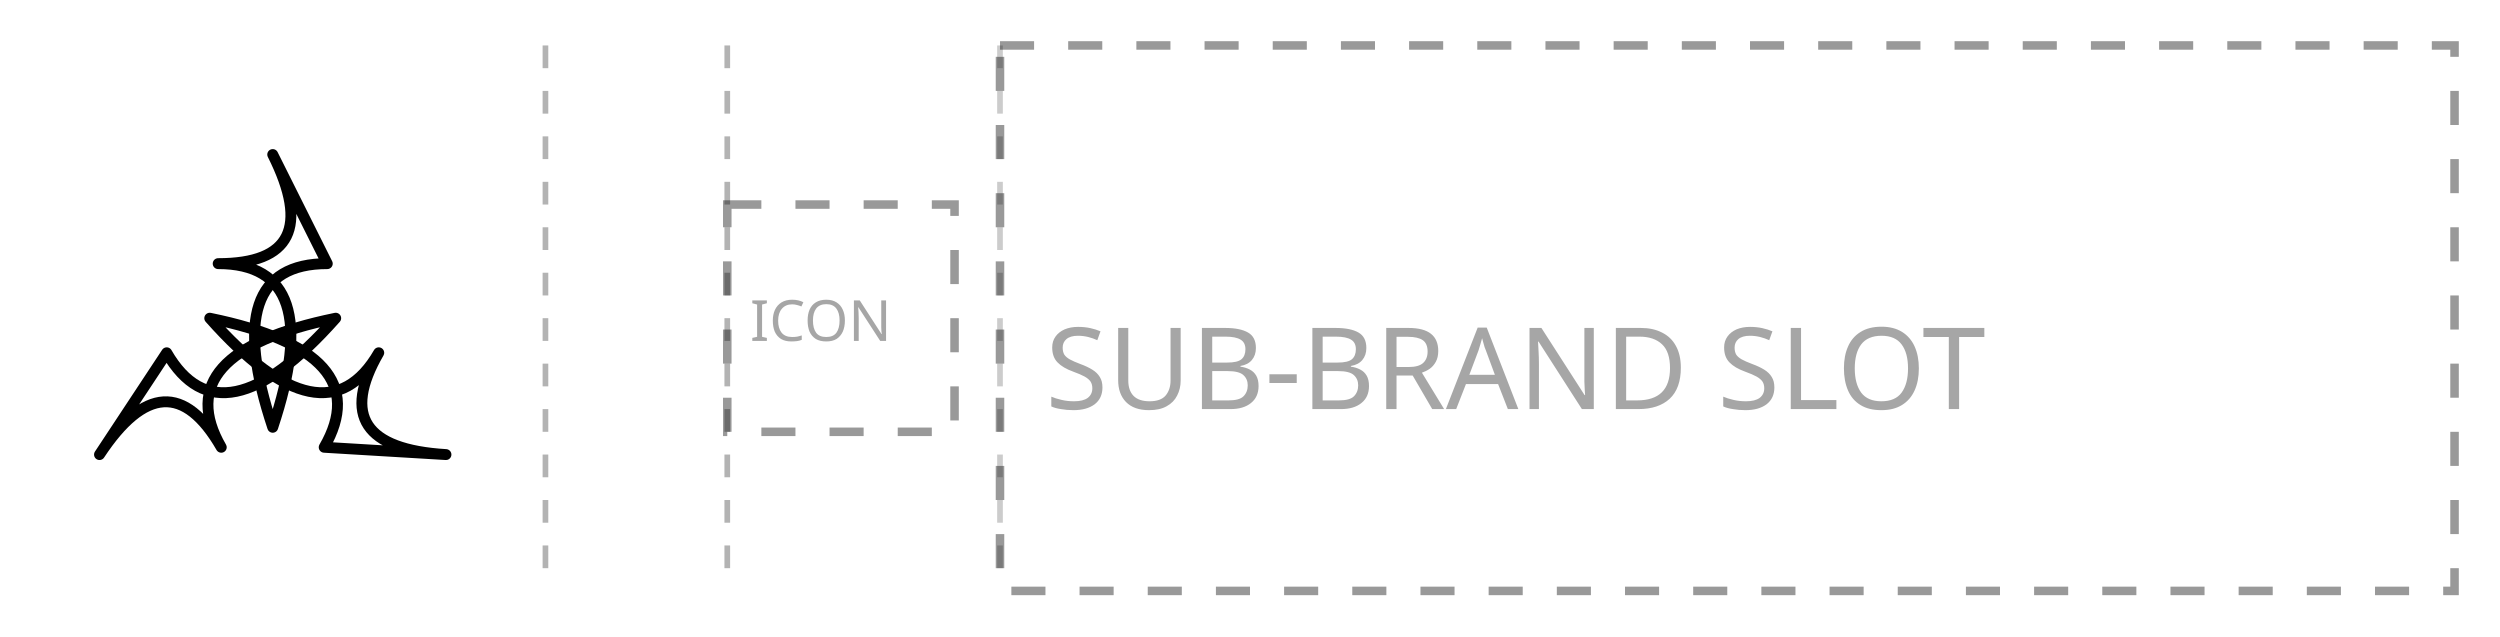
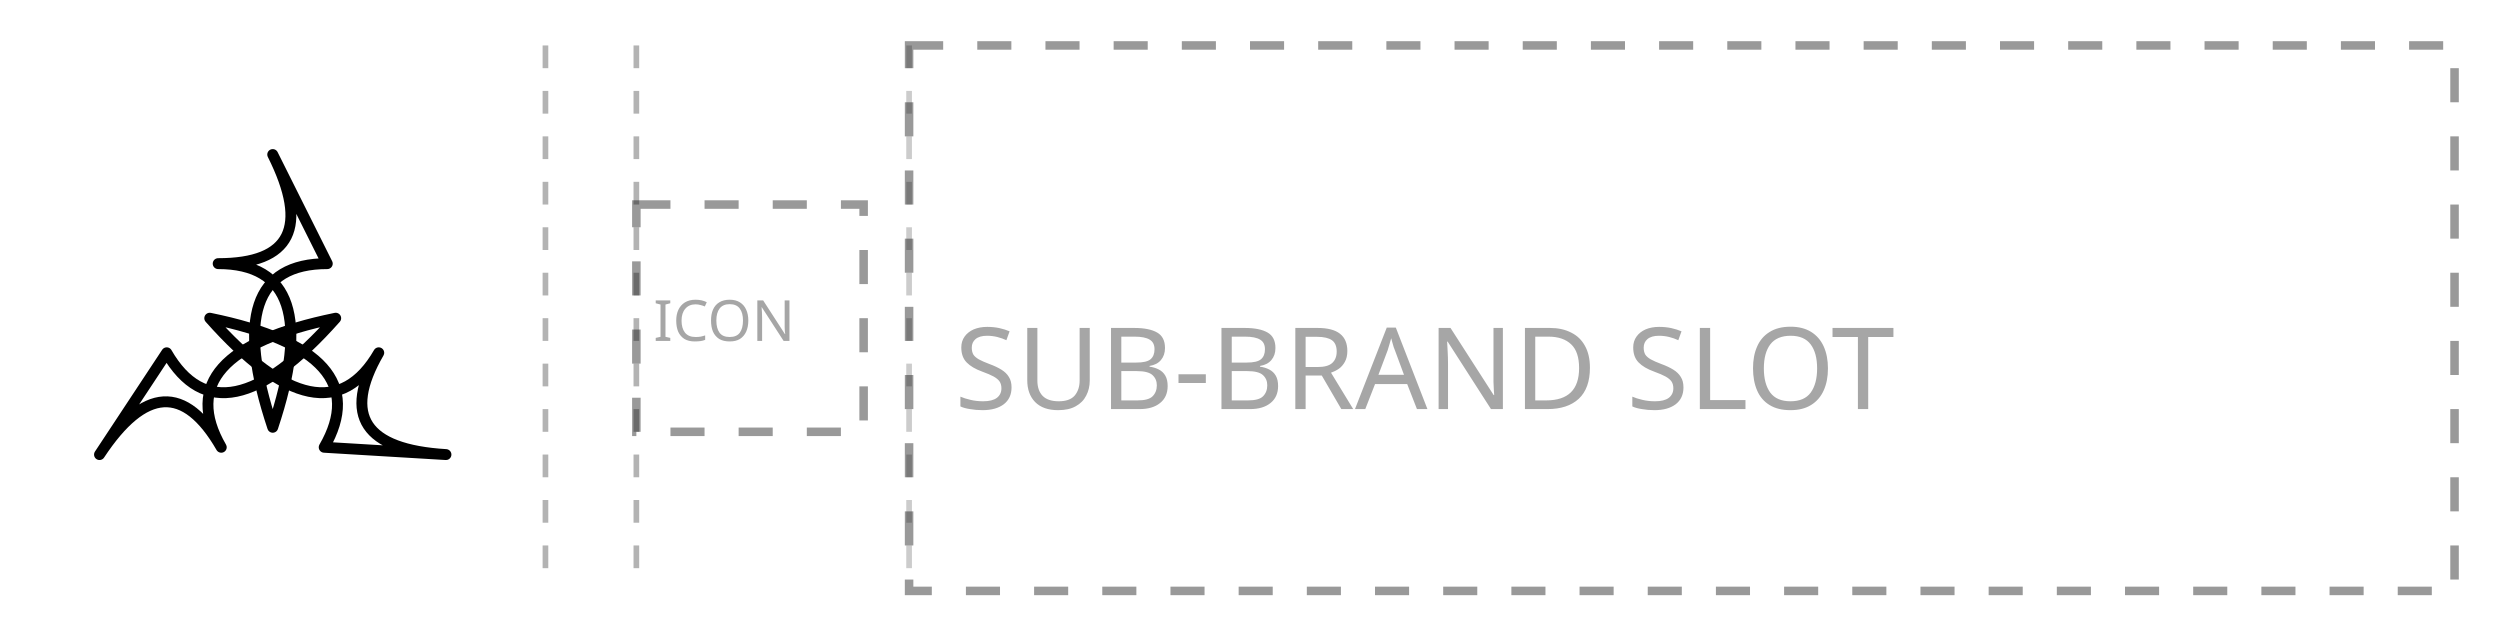
<svg xmlns="http://www.w3.org/2000/svg" viewBox="0 0 220 56" width="440" height="112">
  <svg x="0" y="4" width="48" height="48" viewBox="0 0 100 100">
    <g fill="none" stroke="currentColor" stroke-width="2" stroke-linejoin="round">
      <g transform="rotate(0 50 56.67)">
        <path d="M50,20 Q60,40 40,40 Q60,40 50,70 Q40,40 60,40 Q50,20 50,20 Z" />
      </g>
      <g transform="rotate(120 50 56.67)">
        <path d="M50,20 Q60,40 40,40 Q60,40 50,70 Q40,40 60,40 Q50,20 50,20 Z" />
      </g>
      <g transform="rotate(240 50 56.67)">
        <path d="M50,20 Q60,40 40,40 Q60,40 50,70 Q40,40 60,40 Q50,20 50,20 Z" />
      </g>
    </g>
  </svg>
  <line x1="48" y1="4" x2="48" y2="52" stroke="currentColor" stroke-width="0.5" stroke-dasharray="2,2" opacity="0.3" />
-   <line x1="64" y1="4" x2="64" y2="52" stroke="currentColor" stroke-width="0.5" stroke-dasharray="2,2" opacity="0.3" />
-   <rect x="64" y="18" width="20" height="20" fill="none" stroke="currentColor" stroke-width="0.75" stroke-dasharray="3,3" opacity="0.4" />
-   <text x="66" y="30" font-family="'Space Grotesk',system-ui,sans-serif" font-size="5" fill="currentColor" opacity="0.35">ICON</text>
-   <line x1="88" y1="4" x2="88" y2="52" stroke="currentColor" stroke-width="0.5" stroke-dasharray="2,2" opacity="0.2" />
-   <rect x="88" y="4" width="128" height="48" fill="none" stroke="currentColor" stroke-width="0.75" stroke-dasharray="3,3" opacity="0.4" />
-   <text x="92" y="36" font-family="'Space Grotesk',system-ui,sans-serif" font-size="10" fill="currentColor" opacity="0.35">SUB-BRAND SLOT</text>
+   <line x1="56" y1="4" x2="56" y2="52" stroke="currentColor" stroke-width="0.5" stroke-dasharray="2,2" opacity="0.3" />
+   <rect x="56" y="18" width="20" height="20" fill="none" stroke="currentColor" stroke-width="0.75" stroke-dasharray="3,3" opacity="0.4" />
+   <text x="57.5" y="30" font-family="'Space Grotesk',system-ui,sans-serif" font-size="5" fill="currentColor" opacity="0.35">ICON</text>
+   <line x1="80" y1="4" x2="80" y2="52" stroke="currentColor" stroke-width="0.5" stroke-dasharray="2,2" opacity="0.2" />
+   <rect x="80" y="4" width="136" height="48" fill="none" stroke="currentColor" stroke-width="0.75" stroke-dasharray="3,3" opacity="0.4" />
+   <text x="84" y="36" font-family="'Space Grotesk',system-ui,sans-serif" font-size="10" fill="currentColor" opacity="0.35">SUB-BRAND SLOT</text>
</svg>
